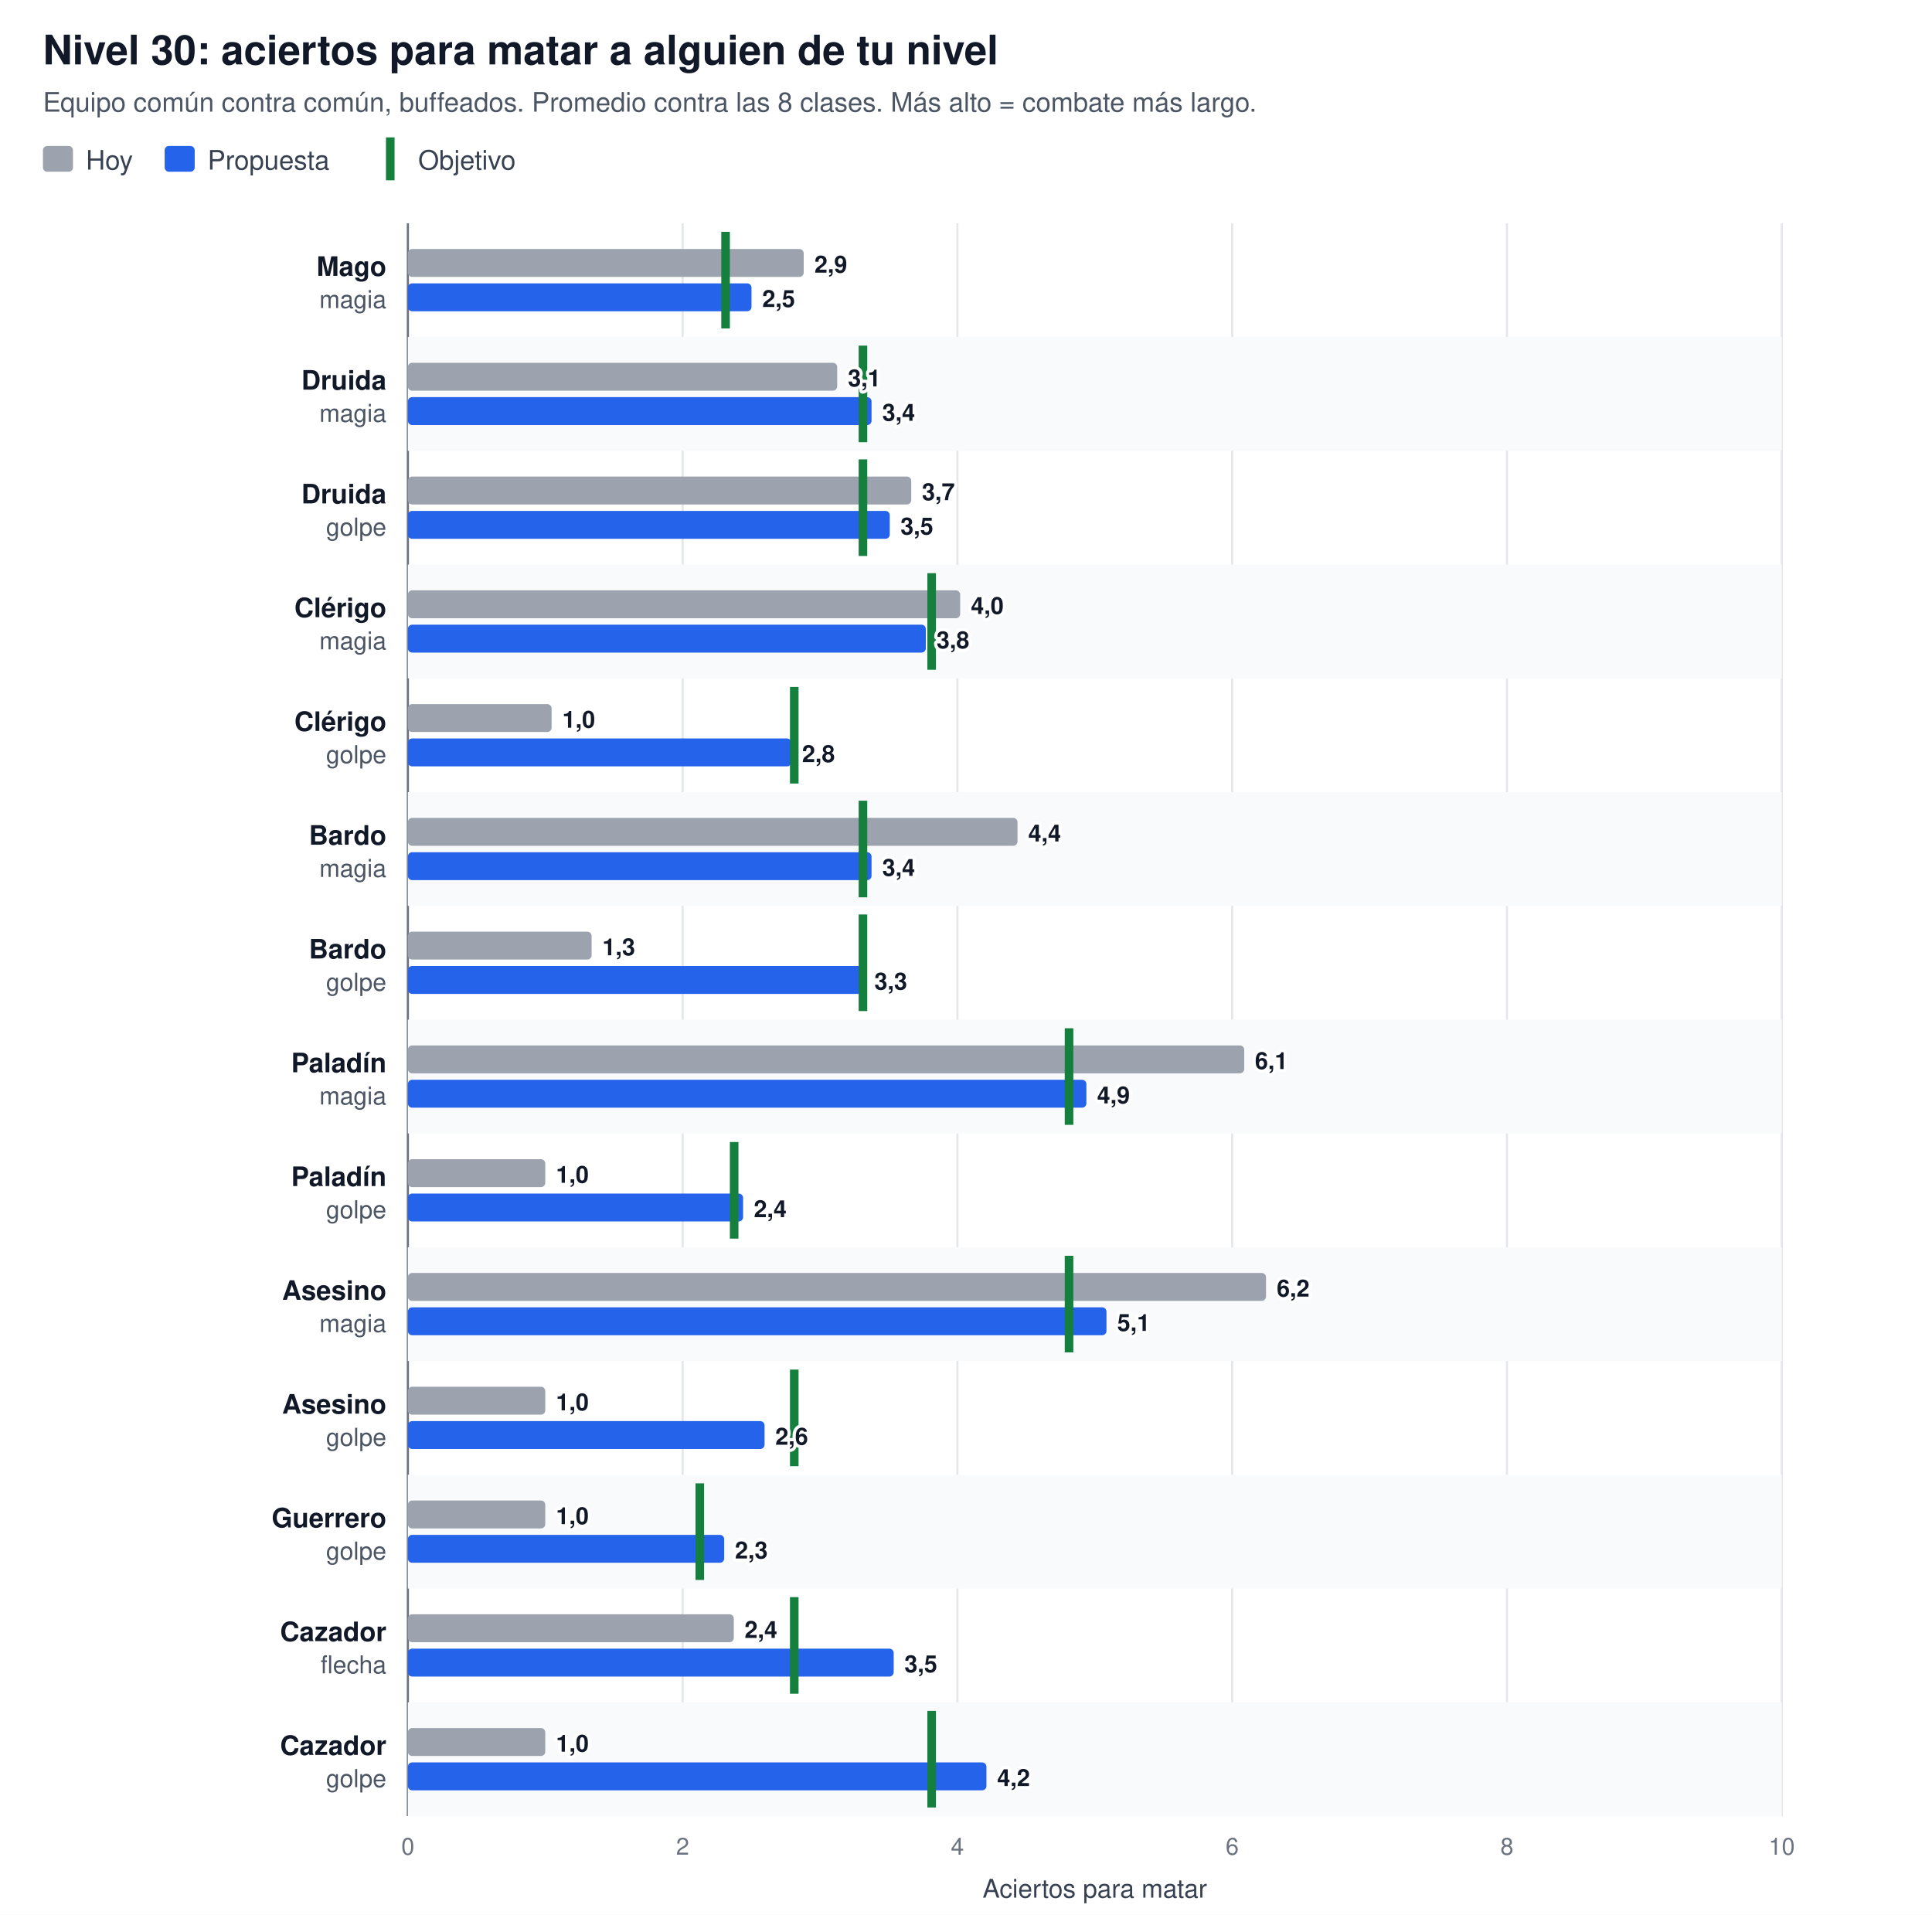
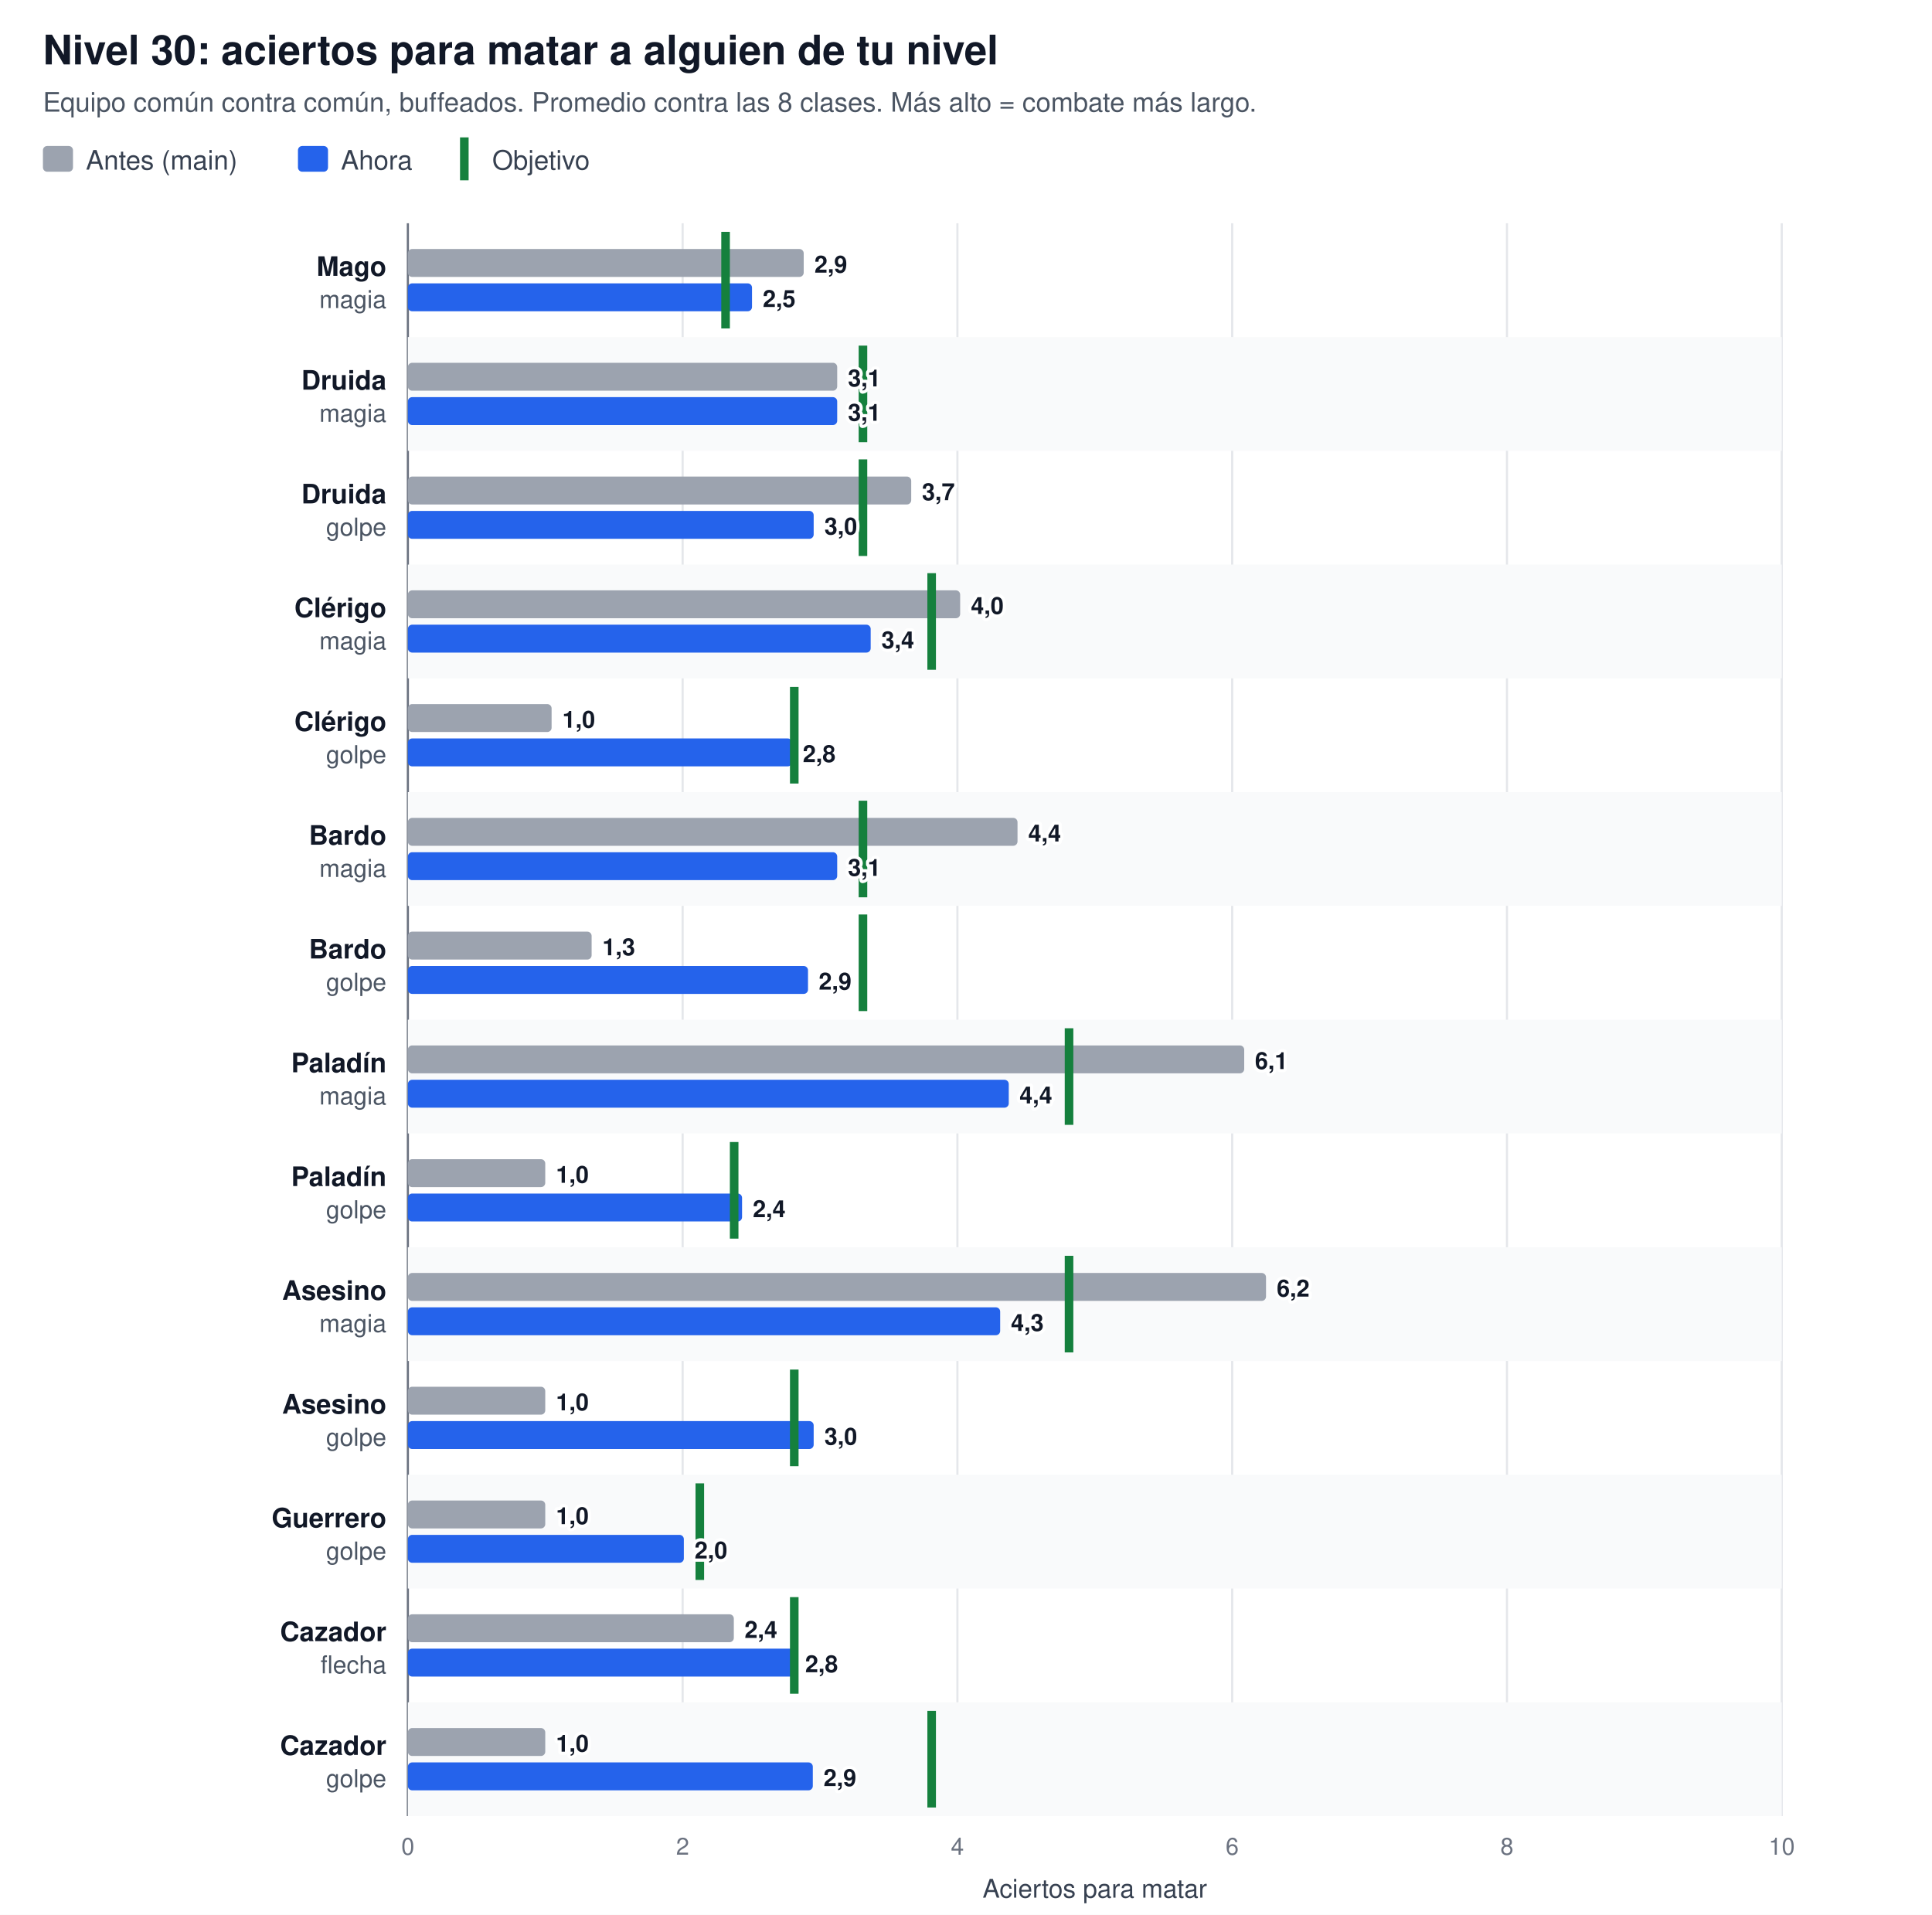
<svg xmlns="http://www.w3.org/2000/svg" width="900" height="892" viewBox="0 0 900 892" font-family="Helvetica, Arial, sans-serif">
  <rect width="100%" height="100%" fill="#ffffff" />
  <text x="20" y="30" font-size="19" font-weight="700" fill="#111827">Nivel 30: aciertos para matar a alguien de tu nivel</text>
  <text x="20" y="52" font-size="12.5" fill="#4b5563">Equipo común contra común, buffeados. Promedio contra las 8 clases. Más alto = combate más largo.</text>
  <rect x="20" y="68" width="14" height="12" fill="#9ca3af" rx="2" />
-   <text x="40" y="79" font-size="12.5" fill="#374151">Hoy</text>
-   <rect x="76.7" y="68" width="14" height="12" fill="#2563eb" rx="2" />
-   <text x="96.7" y="79" font-size="12.5" fill="#374151">Propuesta</text>
-   <rect x="179.8" y="64" width="4" height="20" fill="#15803d" />
-   <text x="194.8" y="79" font-size="12.5" fill="#374151">Objetivo</text>
+   <text x="40" y="79" font-size="12.5" fill="#374151">Antes (main)</text>
+   <rect x="138.8" y="68" width="14" height="12" fill="#2563eb" rx="2" />
+   <text x="158.8" y="79" font-size="12.5" fill="#374151">Ahora</text>
+   <rect x="214.3" y="64" width="4" height="20" fill="#15803d" />
+   <text x="229.3" y="79" font-size="12.5" fill="#374151">Objetivo</text>
  <line x1="190" y1="104" x2="190" y2="846" stroke="#6b7280" stroke-width="1" />
  <text x="190" y="864" font-size="11" text-anchor="middle" fill="#6b7280">0</text>
  <line x1="318" y1="104" x2="318" y2="846" stroke="#e5e7eb" stroke-width="1" />
  <text x="318" y="864" font-size="11" text-anchor="middle" fill="#6b7280">2</text>
  <line x1="446" y1="104" x2="446" y2="846" stroke="#e5e7eb" stroke-width="1" />
  <text x="446" y="864" font-size="11" text-anchor="middle" fill="#6b7280">4</text>
  <line x1="574" y1="104" x2="574" y2="846" stroke="#e5e7eb" stroke-width="1" />
  <text x="574" y="864" font-size="11" text-anchor="middle" fill="#6b7280">6</text>
  <line x1="702" y1="104" x2="702" y2="846" stroke="#e5e7eb" stroke-width="1" />
  <text x="702" y="864" font-size="11" text-anchor="middle" fill="#6b7280">8</text>
  <line x1="830" y1="104" x2="830" y2="846" stroke="#e5e7eb" stroke-width="1" />
  <text x="830" y="864" font-size="11" text-anchor="middle" fill="#6b7280">10</text>
  <text x="510" y="884" font-size="12" text-anchor="middle" fill="#374151">Aciertos para matar</text>
  <text x="180" y="128.5" font-size="12.5" font-weight="600" text-anchor="end" fill="#111827">Mago</text>
  <text x="180" y="143.5" font-size="11.5" text-anchor="end" fill="#4b5563">magia</text>
  <rect x="190" y="116" width="184.4" height="13" fill="#9ca3af" rx="2" />
-   <rect x="190" y="132" width="160.08" height="13" fill="#2563eb" rx="2" />
+   <rect x="190" y="132" width="160.32" height="13" fill="#2563eb" rx="2" />
  <rect x="336" y="108" width="4" height="45" fill="#15803d" />
  <text x="379.4" y="127" font-size="11" font-weight="600" fill="#111827" paint-order="stroke" stroke="#ffffff" stroke-width="3" stroke-linejoin="round">2,9</text>
-   <text x="355.08" y="143" font-size="11" font-weight="600" fill="#111827" paint-order="stroke" stroke="#ffffff" stroke-width="3" stroke-linejoin="round">2,5</text>
+   <text x="355.32" y="143" font-size="11" font-weight="600" fill="#111827" paint-order="stroke" stroke="#ffffff" stroke-width="3" stroke-linejoin="round">2,5</text>
  <rect x="190" y="157" width="640" height="53" fill="#f9fafb" />
  <text x="180" y="181.5" font-size="12.5" font-weight="600" text-anchor="end" fill="#111827">Druida</text>
  <text x="180" y="196.5" font-size="11.5" text-anchor="end" fill="#4b5563">magia</text>
  <rect x="190" y="169" width="200" height="13" fill="#9ca3af" rx="2" />
-   <rect x="190" y="185" width="216" height="13" fill="#2563eb" rx="2" />
+   <rect x="190" y="185" width="200" height="13" fill="#2563eb" rx="2" />
  <rect x="400" y="161" width="4" height="45" fill="#15803d" />
  <text x="395" y="180" font-size="11" font-weight="600" fill="#111827" paint-order="stroke" stroke="#ffffff" stroke-width="3" stroke-linejoin="round">3,1</text>
-   <text x="411" y="196" font-size="11" font-weight="600" fill="#111827" paint-order="stroke" stroke="#ffffff" stroke-width="3" stroke-linejoin="round">3,4</text>
+   <text x="395" y="196" font-size="11" font-weight="600" fill="#111827" paint-order="stroke" stroke="#ffffff" stroke-width="3" stroke-linejoin="round">3,1</text>
  <text x="180" y="234.5" font-size="12.5" font-weight="600" text-anchor="end" fill="#111827">Druida</text>
  <text x="180" y="249.5" font-size="11.5" text-anchor="end" fill="#4b5563">golpe</text>
  <rect x="190" y="222" width="234.48" height="13" fill="#9ca3af" rx="2" />
-   <rect x="190" y="238" width="224.48" height="13" fill="#2563eb" rx="2" />
+   <rect x="190" y="238" width="189.04" height="13" fill="#2563eb" rx="2" />
  <rect x="400" y="214" width="4" height="45" fill="#15803d" />
  <text x="429.48" y="233" font-size="11" font-weight="600" fill="#111827" paint-order="stroke" stroke="#ffffff" stroke-width="3" stroke-linejoin="round">3,7</text>
-   <text x="419.48" y="249" font-size="11" font-weight="600" fill="#111827" paint-order="stroke" stroke="#ffffff" stroke-width="3" stroke-linejoin="round">3,5</text>
+   <text x="384.04" y="249" font-size="11" font-weight="600" fill="#111827" paint-order="stroke" stroke="#ffffff" stroke-width="3" stroke-linejoin="round">3,0</text>
  <rect x="190" y="263" width="640" height="53" fill="#f9fafb" />
  <text x="180" y="287.5" font-size="12.5" font-weight="600" text-anchor="end" fill="#111827">Clérigo</text>
  <text x="180" y="302.5" font-size="11.5" text-anchor="end" fill="#4b5563">magia</text>
  <rect x="190" y="275" width="257.28" height="13" fill="#9ca3af" rx="2" />
-   <rect x="190" y="291" width="241.28" height="13" fill="#2563eb" rx="2" />
+   <rect x="190" y="291" width="215.6" height="13" fill="#2563eb" rx="2" />
  <rect x="432" y="267" width="4" height="45" fill="#15803d" />
  <text x="452.28" y="286" font-size="11" font-weight="600" fill="#111827" paint-order="stroke" stroke="#ffffff" stroke-width="3" stroke-linejoin="round">4,0</text>
-   <text x="436.28" y="302" font-size="11" font-weight="600" fill="#111827" paint-order="stroke" stroke="#ffffff" stroke-width="3" stroke-linejoin="round">3,8</text>
+   <text x="410.6" y="302" font-size="11" font-weight="600" fill="#111827" paint-order="stroke" stroke="#ffffff" stroke-width="3" stroke-linejoin="round">3,4</text>
  <text x="180" y="340.5" font-size="12.5" font-weight="600" text-anchor="end" fill="#111827">Clérigo</text>
  <text x="180" y="355.5" font-size="11.5" text-anchor="end" fill="#4b5563">golpe</text>
  <rect x="190" y="328" width="66.96" height="13" fill="#9ca3af" rx="2" />
-   <rect x="190" y="344" width="178.64" height="13" fill="#2563eb" rx="2" />
+   <rect x="190" y="344" width="178.96" height="13" fill="#2563eb" rx="2" />
  <rect x="368" y="320" width="4" height="45" fill="#15803d" />
  <text x="261.96" y="339" font-size="11" font-weight="600" fill="#111827" paint-order="stroke" stroke="#ffffff" stroke-width="3" stroke-linejoin="round">1,0</text>
-   <text x="373.64" y="355" font-size="11" font-weight="600" fill="#111827" paint-order="stroke" stroke="#ffffff" stroke-width="3" stroke-linejoin="round">2,8</text>
+   <text x="373.96" y="355" font-size="11" font-weight="600" fill="#111827" paint-order="stroke" stroke="#ffffff" stroke-width="3" stroke-linejoin="round">2,8</text>
  <rect x="190" y="369" width="640" height="53" fill="#f9fafb" />
  <text x="180" y="393.5" font-size="12.5" font-weight="600" text-anchor="end" fill="#111827">Bardo</text>
  <text x="180" y="408.5" font-size="11.5" text-anchor="end" fill="#4b5563">magia</text>
  <rect x="190" y="381" width="284" height="13" fill="#9ca3af" rx="2" />
-   <rect x="190" y="397" width="216" height="13" fill="#2563eb" rx="2" />
+   <rect x="190" y="397" width="200" height="13" fill="#2563eb" rx="2" />
  <rect x="400" y="373" width="4" height="45" fill="#15803d" />
  <text x="479" y="392" font-size="11" font-weight="600" fill="#111827" paint-order="stroke" stroke="#ffffff" stroke-width="3" stroke-linejoin="round">4,4</text>
-   <text x="411" y="408" font-size="11" font-weight="600" fill="#111827" paint-order="stroke" stroke="#ffffff" stroke-width="3" stroke-linejoin="round">3,4</text>
+   <text x="395" y="408" font-size="11" font-weight="600" fill="#111827" paint-order="stroke" stroke="#ffffff" stroke-width="3" stroke-linejoin="round">3,1</text>
  <text x="180" y="446.5" font-size="12.5" font-weight="600" text-anchor="end" fill="#111827">Bardo</text>
  <text x="180" y="461.5" font-size="11.5" text-anchor="end" fill="#4b5563">golpe</text>
  <rect x="190" y="434" width="85.6" height="13" fill="#9ca3af" rx="2" />
-   <rect x="190" y="450" width="212.32" height="13" fill="#2563eb" rx="2" />
+   <rect x="190" y="450" width="186.4" height="13" fill="#2563eb" rx="2" />
  <rect x="400" y="426" width="4" height="45" fill="#15803d" />
  <text x="280.6" y="445" font-size="11" font-weight="600" fill="#111827" paint-order="stroke" stroke="#ffffff" stroke-width="3" stroke-linejoin="round">1,3</text>
-   <text x="407.32" y="461" font-size="11" font-weight="600" fill="#111827" paint-order="stroke" stroke="#ffffff" stroke-width="3" stroke-linejoin="round">3,3</text>
+   <text x="381.4" y="461" font-size="11" font-weight="600" fill="#111827" paint-order="stroke" stroke="#ffffff" stroke-width="3" stroke-linejoin="round">2,9</text>
  <rect x="190" y="475" width="640" height="53" fill="#f9fafb" />
  <text x="180" y="499.5" font-size="12.5" font-weight="600" text-anchor="end" fill="#111827">Paladín</text>
  <text x="180" y="514.5" font-size="11.5" text-anchor="end" fill="#4b5563">magia</text>
  <rect x="190" y="487" width="389.6" height="13" fill="#9ca3af" rx="2" />
-   <rect x="190" y="503" width="316.08" height="13" fill="#2563eb" rx="2" />
+   <rect x="190" y="503" width="279.92" height="13" fill="#2563eb" rx="2" />
  <rect x="496" y="479" width="4" height="45" fill="#15803d" />
  <text x="584.6" y="498" font-size="11" font-weight="600" fill="#111827" paint-order="stroke" stroke="#ffffff" stroke-width="3" stroke-linejoin="round">6,1</text>
-   <text x="511.08" y="514" font-size="11" font-weight="600" fill="#111827" paint-order="stroke" stroke="#ffffff" stroke-width="3" stroke-linejoin="round">4,9</text>
+   <text x="474.92" y="514" font-size="11" font-weight="600" fill="#111827" paint-order="stroke" stroke="#ffffff" stroke-width="3" stroke-linejoin="round">4,4</text>
  <text x="180" y="552.5" font-size="12.5" font-weight="600" text-anchor="end" fill="#111827">Paladín</text>
  <text x="180" y="567.5" font-size="11.5" text-anchor="end" fill="#4b5563">golpe</text>
  <rect x="190" y="540" width="64" height="13" fill="#9ca3af" rx="2" />
-   <rect x="190" y="556" width="156.16" height="13" fill="#2563eb" rx="2" />
+   <rect x="190" y="556" width="155.68" height="13" fill="#2563eb" rx="2" />
  <rect x="340" y="532" width="4" height="45" fill="#15803d" />
  <text x="259" y="551" font-size="11" font-weight="600" fill="#111827" paint-order="stroke" stroke="#ffffff" stroke-width="3" stroke-linejoin="round">1,0</text>
-   <text x="351.16" y="567" font-size="11" font-weight="600" fill="#111827" paint-order="stroke" stroke="#ffffff" stroke-width="3" stroke-linejoin="round">2,4</text>
+   <text x="350.68" y="567" font-size="11" font-weight="600" fill="#111827" paint-order="stroke" stroke="#ffffff" stroke-width="3" stroke-linejoin="round">2,4</text>
  <rect x="190" y="581" width="640" height="53" fill="#f9fafb" />
  <text x="180" y="605.5" font-size="12.5" font-weight="600" text-anchor="end" fill="#111827">Asesino</text>
  <text x="180" y="620.5" font-size="11.5" text-anchor="end" fill="#4b5563">magia</text>
  <rect x="190" y="593" width="399.76" height="13" fill="#9ca3af" rx="2" />
-   <rect x="190" y="609" width="325.44" height="13" fill="#2563eb" rx="2" />
+   <rect x="190" y="609" width="275.92" height="13" fill="#2563eb" rx="2" />
  <rect x="496" y="585" width="4" height="45" fill="#15803d" />
  <text x="594.76" y="604" font-size="11" font-weight="600" fill="#111827" paint-order="stroke" stroke="#ffffff" stroke-width="3" stroke-linejoin="round">6,2</text>
-   <text x="520.44" y="620" font-size="11" font-weight="600" fill="#111827" paint-order="stroke" stroke="#ffffff" stroke-width="3" stroke-linejoin="round">5,1</text>
+   <text x="470.92" y="620" font-size="11" font-weight="600" fill="#111827" paint-order="stroke" stroke="#ffffff" stroke-width="3" stroke-linejoin="round">4,3</text>
  <text x="180" y="658.5" font-size="12.5" font-weight="600" text-anchor="end" fill="#111827">Asesino</text>
  <text x="180" y="673.5" font-size="11.5" text-anchor="end" fill="#4b5563">golpe</text>
  <rect x="190" y="646" width="64" height="13" fill="#9ca3af" rx="2" />
-   <rect x="190" y="662" width="166.16" height="13" fill="#2563eb" rx="2" />
+   <rect x="190" y="662" width="189.04" height="13" fill="#2563eb" rx="2" />
  <rect x="368" y="638" width="4" height="45" fill="#15803d" />
  <text x="259" y="657" font-size="11" font-weight="600" fill="#111827" paint-order="stroke" stroke="#ffffff" stroke-width="3" stroke-linejoin="round">1,0</text>
-   <text x="361.16" y="673" font-size="11" font-weight="600" fill="#111827" paint-order="stroke" stroke="#ffffff" stroke-width="3" stroke-linejoin="round">2,6</text>
+   <text x="384.04" y="673" font-size="11" font-weight="600" fill="#111827" paint-order="stroke" stroke="#ffffff" stroke-width="3" stroke-linejoin="round">3,0</text>
  <rect x="190" y="687" width="640" height="53" fill="#f9fafb" />
  <text x="180" y="711.5" font-size="12.5" font-weight="600" text-anchor="end" fill="#111827">Guerrero</text>
  <text x="180" y="726.5" font-size="11.5" text-anchor="end" fill="#4b5563">golpe</text>
  <rect x="190" y="699" width="64" height="13" fill="#9ca3af" rx="2" />
-   <rect x="190" y="715" width="147.36" height="13" fill="#2563eb" rx="2" />
+   <rect x="190" y="715" width="128.56" height="13" fill="#2563eb" rx="2" />
  <rect x="324" y="691" width="4" height="45" fill="#15803d" />
  <text x="259" y="710" font-size="11" font-weight="600" fill="#111827" paint-order="stroke" stroke="#ffffff" stroke-width="3" stroke-linejoin="round">1,0</text>
-   <text x="342.36" y="726" font-size="11" font-weight="600" fill="#111827" paint-order="stroke" stroke="#ffffff" stroke-width="3" stroke-linejoin="round">2,3</text>
+   <text x="323.56" y="726" font-size="11" font-weight="600" fill="#111827" paint-order="stroke" stroke="#ffffff" stroke-width="3" stroke-linejoin="round">2,0</text>
  <text x="180" y="764.5" font-size="12.5" font-weight="600" text-anchor="end" fill="#111827">Cazador</text>
  <text x="180" y="779.5" font-size="11.5" text-anchor="end" fill="#4b5563">flecha</text>
  <rect x="190" y="752" width="151.84" height="13" fill="#9ca3af" rx="2" />
-   <rect x="190" y="768" width="226.32" height="13" fill="#2563eb" rx="2" />
+   <rect x="190" y="768" width="180.08" height="13" fill="#2563eb" rx="2" />
  <rect x="368" y="744" width="4" height="45" fill="#15803d" />
  <text x="346.84" y="763" font-size="11" font-weight="600" fill="#111827" paint-order="stroke" stroke="#ffffff" stroke-width="3" stroke-linejoin="round">2,4</text>
-   <text x="421.32" y="779" font-size="11" font-weight="600" fill="#111827" paint-order="stroke" stroke="#ffffff" stroke-width="3" stroke-linejoin="round">3,5</text>
+   <text x="375.08" y="779" font-size="11" font-weight="600" fill="#111827" paint-order="stroke" stroke="#ffffff" stroke-width="3" stroke-linejoin="round">2,8</text>
  <rect x="190" y="793" width="640" height="53" fill="#f9fafb" />
  <text x="180" y="817.5" font-size="12.5" font-weight="600" text-anchor="end" fill="#111827">Cazador</text>
  <text x="180" y="832.5" font-size="11.5" text-anchor="end" fill="#4b5563">golpe</text>
  <rect x="190" y="805" width="64" height="13" fill="#9ca3af" rx="2" />
-   <rect x="190" y="821" width="269.52" height="13" fill="#2563eb" rx="2" />
+   <rect x="190" y="821" width="188.64" height="13" fill="#2563eb" rx="2" />
  <rect x="432" y="797" width="4" height="45" fill="#15803d" />
  <text x="259" y="816" font-size="11" font-weight="600" fill="#111827" paint-order="stroke" stroke="#ffffff" stroke-width="3" stroke-linejoin="round">1,0</text>
-   <text x="464.52" y="832" font-size="11" font-weight="600" fill="#111827" paint-order="stroke" stroke="#ffffff" stroke-width="3" stroke-linejoin="round">4,2</text>
+   <text x="383.64" y="832" font-size="11" font-weight="600" fill="#111827" paint-order="stroke" stroke="#ffffff" stroke-width="3" stroke-linejoin="round">2,9</text>
</svg>
